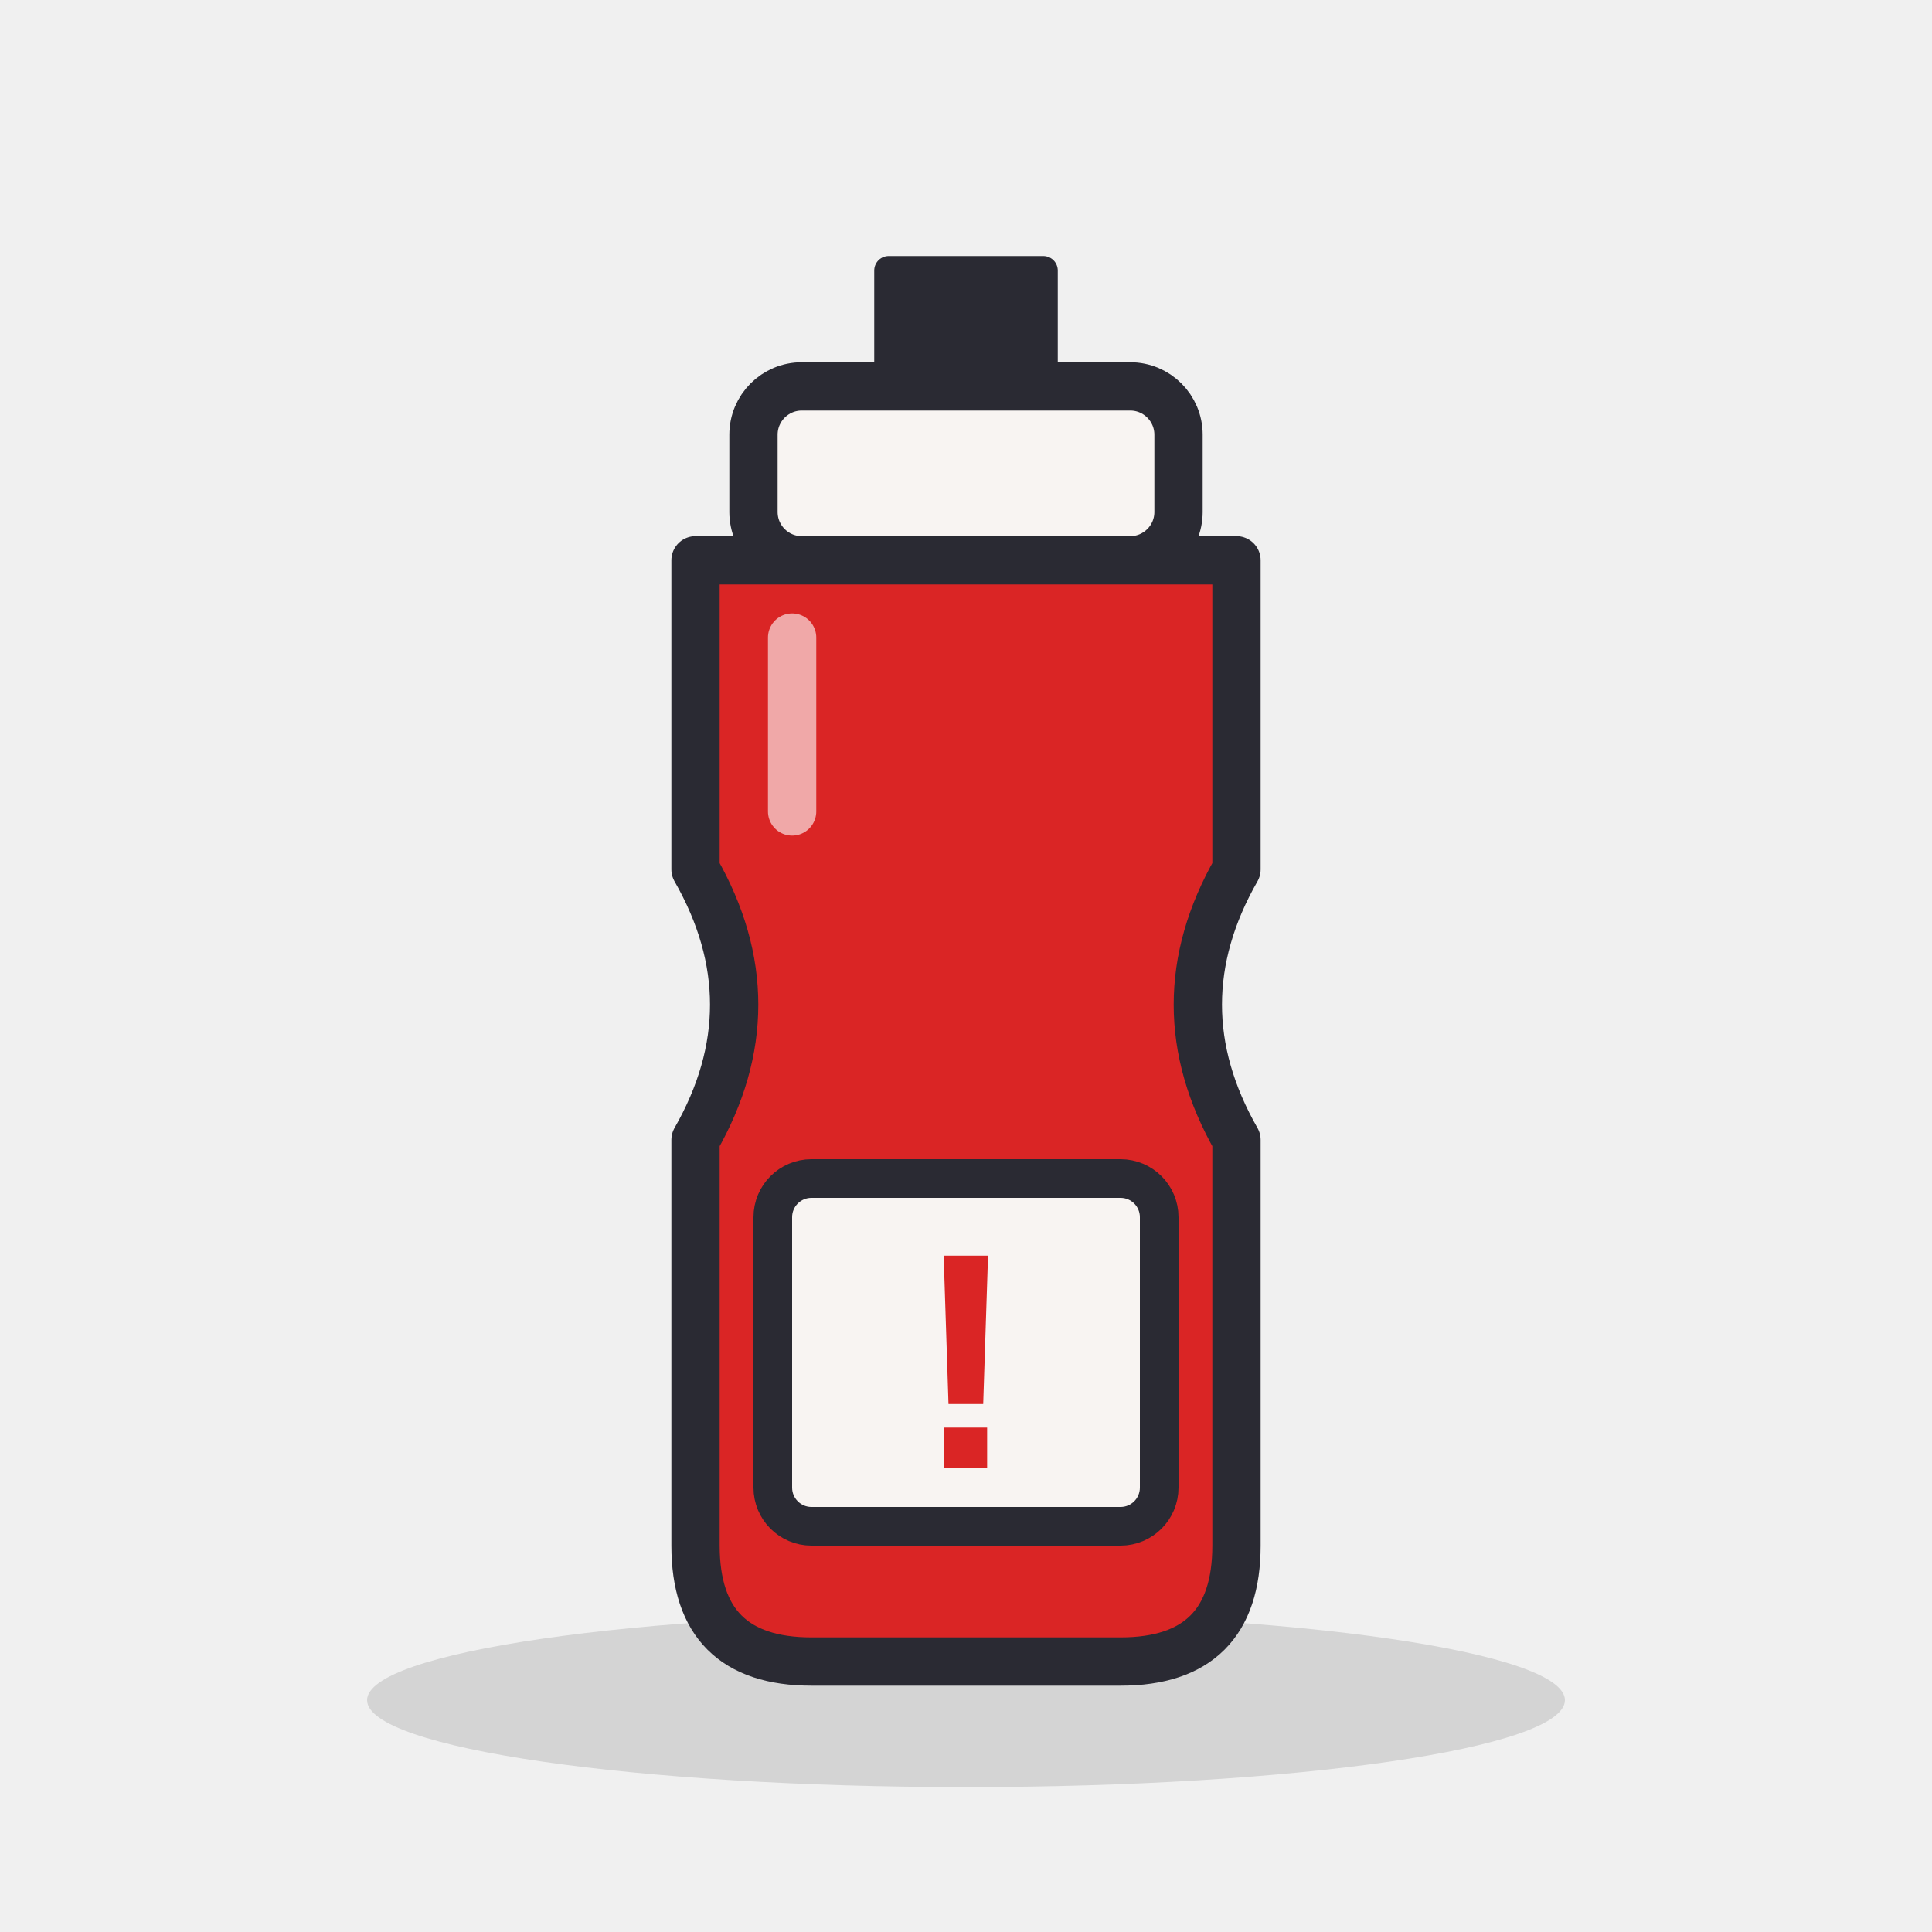
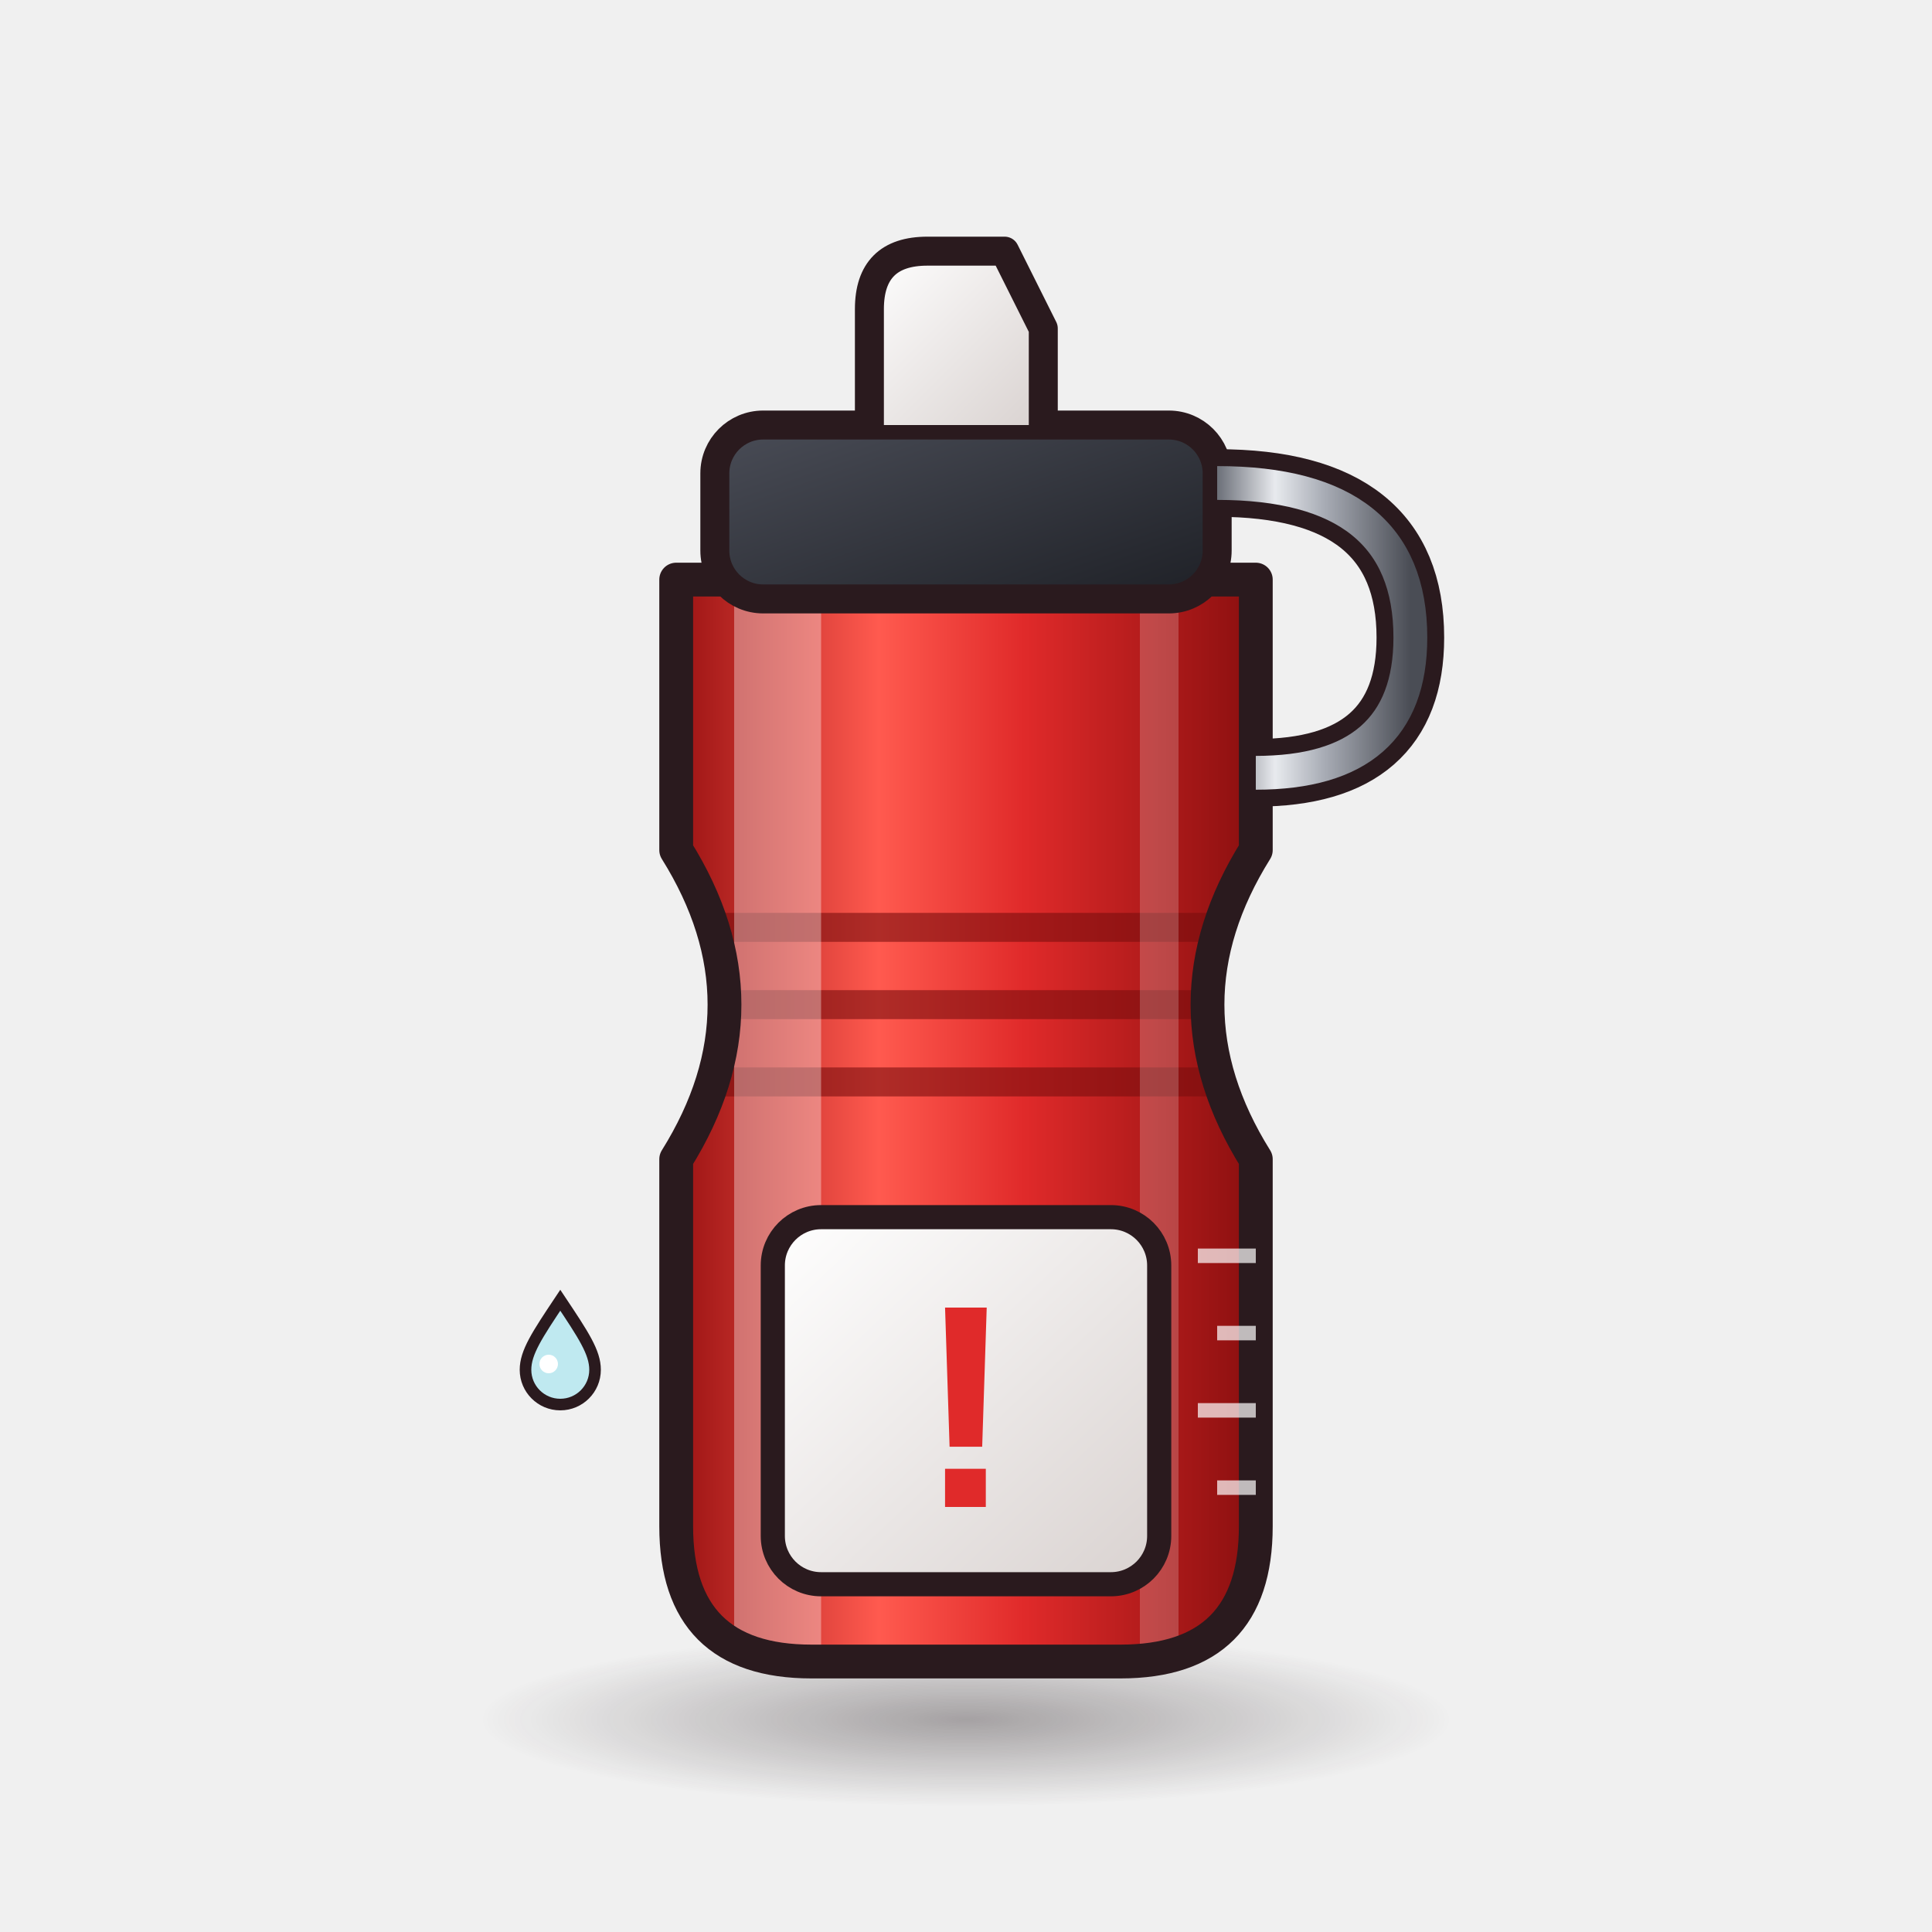
<svg xmlns="http://www.w3.org/2000/svg" viewBox="0 0 200 200">
-   <ellipse cx="100" cy="176" rx="62" ry="9" fill="#000" opacity=".12" />
-   <g stroke="#2a2a33" stroke-width="5" stroke-linejoin="round" stroke-linecap="round">
-     <path d="M92 28H108V42H92Z" fill="#2a2a33" stroke-width="3" />
-     <rect x="78" y="40" width="44" height="18" rx="5" fill="#f8f4f2" />
-     <path d="M72 58H128V90Q120 104 128 118V160Q128 172 116 172H84Q72 172 72 160V118Q80 104 72 90Z" fill="#da2525" />
+   <defs>
+     <radialGradient id="sh" cx="0.5" cy="0.5" r="0.5">
+       <stop offset="0" stop-color="#1a1014" stop-opacity="0.35" />
+       <stop offset="1" stop-color="#1a1014" stop-opacity="0" />
+     </radialGradient>
+     <linearGradient id="red" x1="0" y1="0" x2="1" y2="1">
+       <stop offset="0" stop-color="#ff6a5c" />
+       <stop offset="0.5" stop-color="#e02a2a" />
+       <stop offset="1" stop-color="#8f1010" />
+     </linearGradient>
+     <linearGradient id="dark" x1="0" y1="0" x2="1" y2="1">
+       <stop offset="0" stop-color="#4a4d57" />
+       <stop offset="1" stop-color="#1e2026" />
+     </linearGradient>
+     <linearGradient id="wh" x1="0" y1="0" x2="1" y2="1">
+       <stop offset="0" stop-color="#ffffff" />
+       <stop offset="1" stop-color="#d9d2d0" />
+     </linearGradient>
+     <linearGradient id="metal" x1="0" y1="0" x2="1" y2="0">
+       <stop offset="0" stop-color="#6b6f78" />
+       <stop offset="0.3" stop-color="#e8eaee" />
+       <stop offset="0.55" stop-color="#a9adb6" />
+       <stop offset="1" stop-color="#4a4d55" />
+     </linearGradient>
+     <clipPath id="cb">
+       <path d="M70 60H130V88Q120 104 130 120V158Q130 172 116 172H84Q70 172 70 158V120Q80 104 70 88Z" />
+     </clipPath>
+     <linearGradient id="redh" x1="0" y1="0" x2="1" y2="0">
+       <stop offset="0" stop-color="#9a1212" />
+       <stop offset="0.35" stop-color="#ff5a4f" />
+       <stop offset="0.6" stop-color="#e02a2a" />
+       <stop offset="1" stop-color="#8a0f0f" />
+     </linearGradient>
+   </defs>
+   <ellipse cx="100" cy="178" rx="50" ry="9" fill="url(#sh)" />
+   <path d="M70 60H130V88Q120 104 130 120V158Q130 172 116 172H84Q70 172 70 158V120Q80 104 70 88Z" fill="url(#redh)" />
+   <g clip-path="url(#cb)">
+     <g stroke="#7a0d0d" stroke-width="3" opacity=".6">
+       <path d="M66 96H134M66 104H134M66 112H134" />
+     </g>
+     <rect x="76" y="0" width="9" height="200" fill="#fff" opacity=".35" />
+     <rect x="118" y="0" width="4" height="200" fill="#fff" opacity=".2" />
  </g>
-   <rect x="80" y="122" width="40" height="36" rx="4" fill="#f8f4f2" stroke="#2a2a33" stroke-width="4" />
-   <text x="100" y="152" font-family="Arial, sans-serif" font-weight="bold" font-size="32" fill="#da2525" text-anchor="middle">!</text>
-   <path d="M82 66V84" stroke="#fff" stroke-width="5" stroke-linecap="round" opacity=".6" />
+   <path d="M70 60H130V88Q120 104 130 120V158Q130 172 116 172H84Q70 172 70 158V120Q80 104 70 88Z" fill="none" stroke="#2a1a1e" stroke-width="3.5" stroke-linejoin="round" />
+   <g stroke="#fff" stroke-width="1.5" opacity=".7">
+     <path d="M124 130H130M126 138H130M124 146H130M126 154H130" />
+   </g>
+   <rect x="80" y="126" width="40" height="38" rx="5" fill="url(#wh)" stroke="#2a1a1e" stroke-width="2.5" />
+   <text x="100" y="156" font-family="Arial, sans-serif" font-weight="900" font-size="30" fill="#e02a2a" text-anchor="middle">!</text>
+   <rect x="74" y="44" width="52" height="18" rx="5" fill="url(#dark)" stroke="#2a1a1e" stroke-width="3" />
+   <path d="M90 44V32Q90 26 96 26H104L108 34V44" fill="url(#wh)" stroke="#2a1a1e" stroke-width="3" stroke-linejoin="round" />
+   <path d="M126 50Q146 50 146 66Q146 80 130 80" fill="none" stroke="#2a1a1e" stroke-width="7" />
+   <path d="M126 50Q146 50 146 66Q146 80 130 80" fill="none" stroke="url(#metal)" stroke-width="3.5" />
+   <g transform="translate(58 140) scale(0.6)">
+     <path d="M0-9C4-3 6 0 6 3A6 6 0 0 1-6 3C-6 0-4-3 0-9Z" fill="#bfe9f0" stroke="#2a1a1e" stroke-width="2" />
+     <circle cx="-2" cy="2" r="1.6" fill="#fff" />
+   </g>
</svg>
